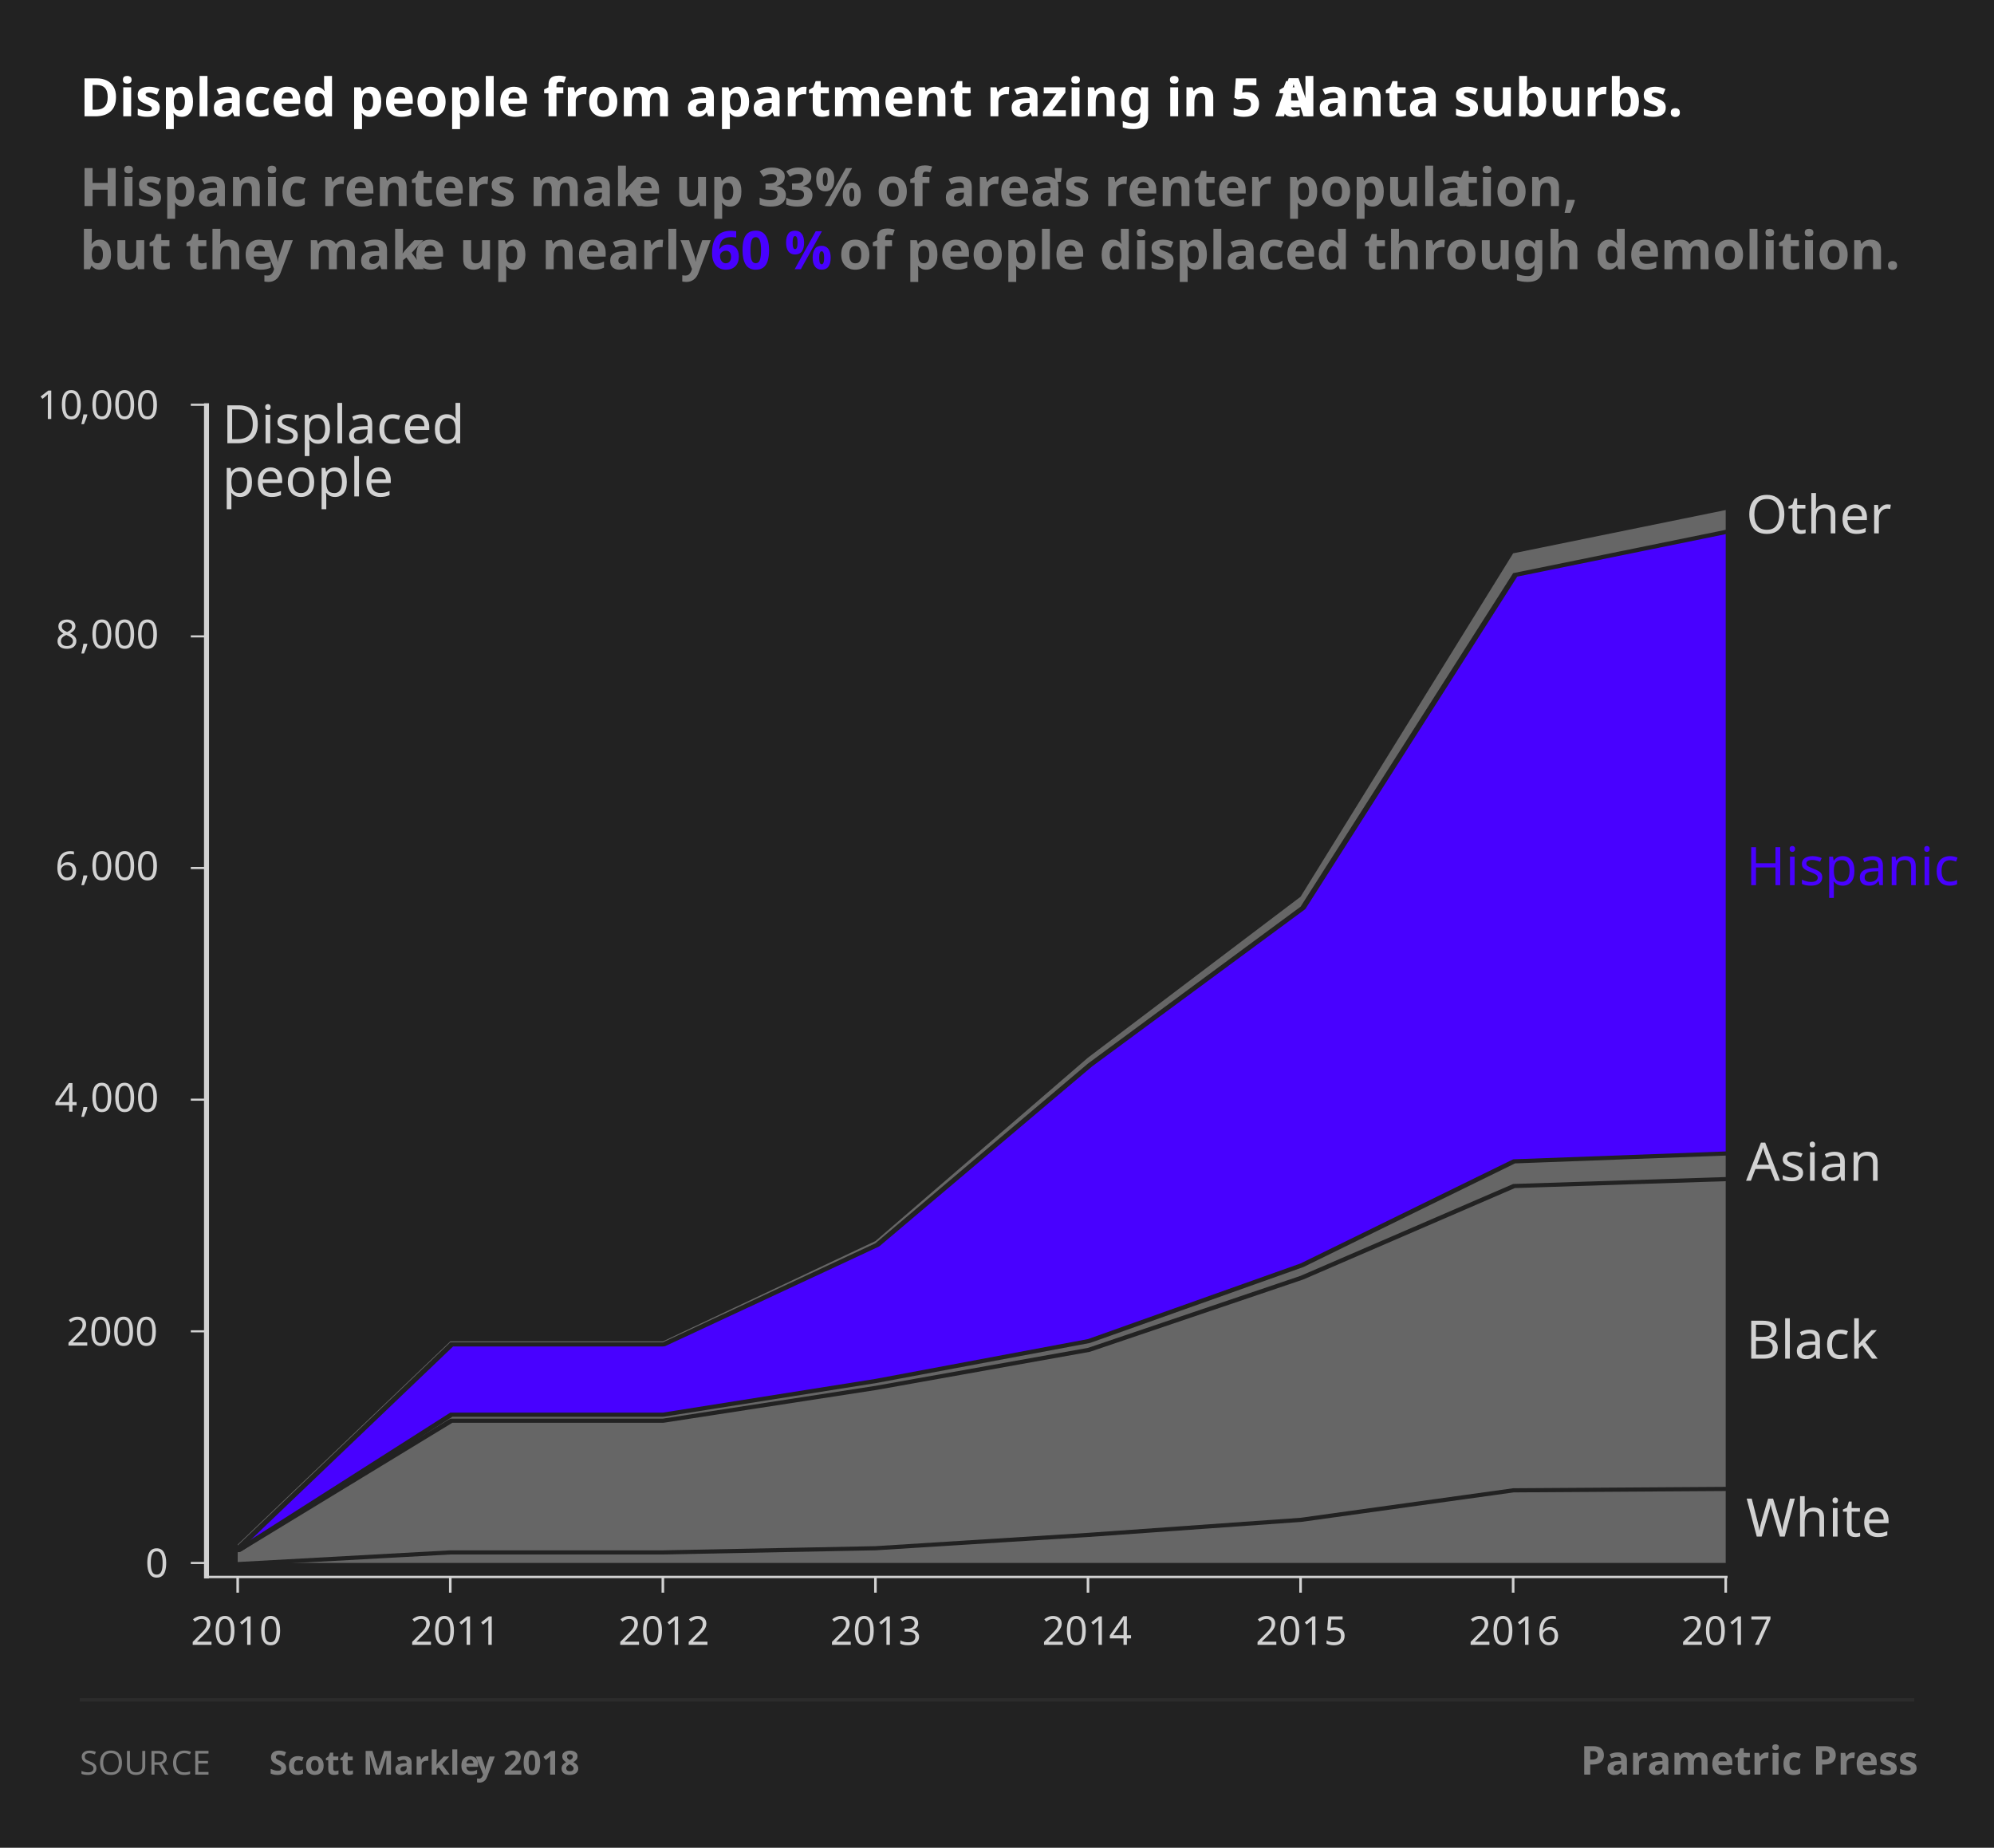
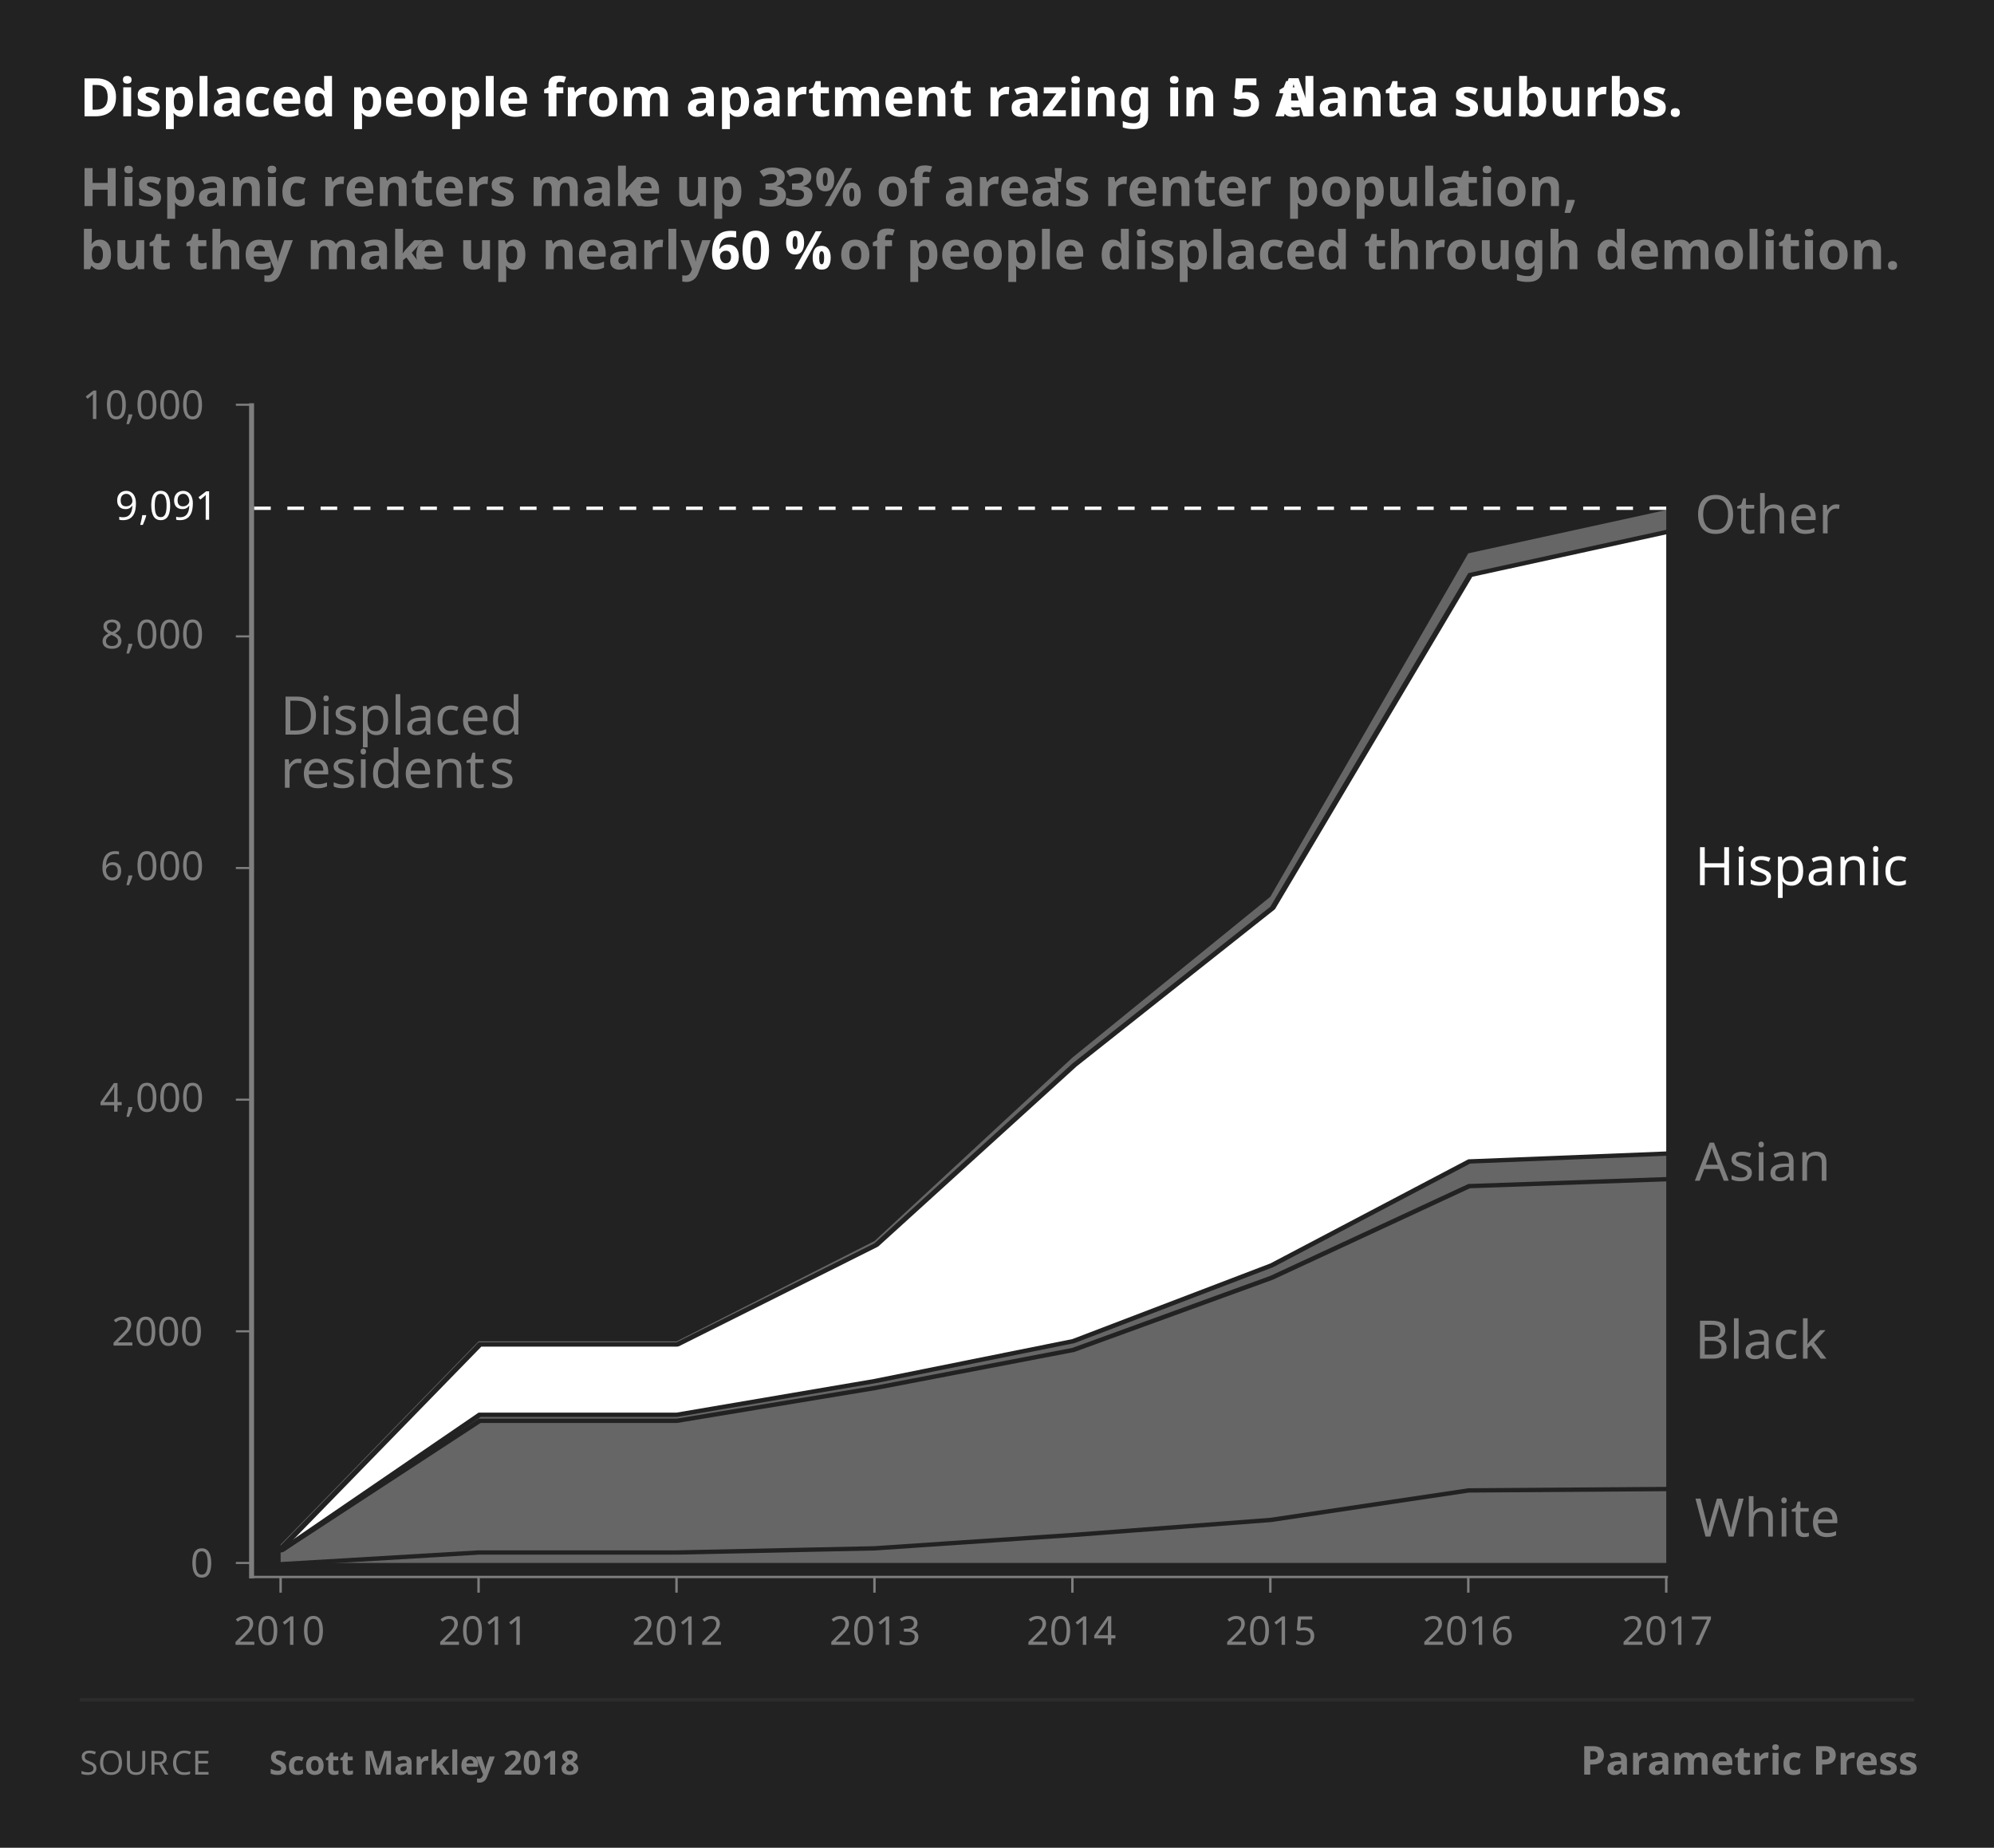
<svg xmlns="http://www.w3.org/2000/svg" width="100%" height="100%" viewBox="0 0 600 556" version="1.1" xml:space="preserve" style="fill-rule:evenodd;clip-rule:evenodd;stroke-linecap:square;stroke-linejoin:round;stroke-miterlimit:1.414;">
  <g id="Social-Share-600x556">
    <rect id="Rectangle" x="0" y="0" width="600" height="556" style="fill:rgb(34,34,34);" />
    <g transform="matrix(1,0,0,1,24,35)">
      <g id="Even-big-data-system">
        <text x="0px" y="0px" style="font-family:'Graphik-Bold', 'Graphik', sans-serif;font-weight:700;font-size:16px;fill:white;">Displaced people from apartment razing in 5 A<tspan x="360.624px " y="0px ">t</tspan>lanta suburbs.</text>
      </g>
    </g>
    <g id="In-the-ImageNew-data">
      <g transform="matrix(1,0,0,1,24,62)">
        <text x="0px" y="0px" style="font-family:'Graphik-Bold', 'Graphik', sans-serif;font-weight:700;font-size:16px;fill:rgb(126,126,126);">Hispanic renters mak<tspan x="165.552px " y="0px ">e</tspan> up 3<tspan x="211.952px 222.144px " y="0px 0px ">3%</tspan> of area<tspan x="292.32px 296.176px " y="0px 0px ">'s</tspan> renter popula<tspan x="414.048px " y="0px ">t</tspan>ion,</text>
      </g>
      <g transform="matrix(1,0,0,1,24,81)">
        <text x="0px" y="0px" style="font-family:'Graphik-Bold', 'Graphik', sans-serif;font-weight:700;font-size:16px;fill:rgb(126,126,126);">but the<tspan x="55.008px " y="0px ">y</tspan> mak<tspan x="100.56px " y="0px ">e</tspan> up nearly</text>
-         <text x="189.696px" y="0px" style="font-family:'Graphik-Bold', 'Graphik', sans-serif;font-weight:700;font-size:16px;fill:rgb(72,1,255);">60<tspan x="212.032px " y="0px ">%</tspan>
+         <text x="189.696px" y="0px" style="font-family:'Graphik-Bold', 'Graphik', sans-serif;font-weight:700;font-size:16px;fill:white;">60<tspan x="212.032px " y="0px ">%</tspan>
        </text>
        <text x="228.416px" y="0px" style="font-family:'Graphik-Bold', 'Graphik', sans-serif;font-weight:700;font-size:16px;fill:rgb(126,126,126);">of people displaced through demolition.</text>
      </g>
    </g>
-     <g id="_-Contributions-to-ImageNet-" transform="matrix(1,0,0,1,66.868,133.383)">
-       <text x="0px" y="0px" style="font-family:'Graphik-Medium', 'Graphik', sans-serif;font-weight:500;font-size:16px;fill:rgb(210,210,210);">Displaced</text>
-       <text x="0px" y="16px" style="font-family:'Graphik-Medium', 'Graphik', sans-serif;font-weight:500;font-size:16px;fill:rgb(210,210,210);">people</text>
+     <g id="_-Contributions-to-ImageNet-" transform="matrix(1,0,0,1,84.3702,221.04)">
+       <text x="0px" y="0px" style="font-family:'Graphik-Medium', 'Graphik', sans-serif;font-weight:500;font-size:16px;fill:rgb(126,126,126);">Displaced</text>
+       <text x="0px" y="16px" style="font-family:'Graphik-Medium', 'Graphik', sans-serif;font-weight:500;font-size:16px;fill:rgb(126,126,126);">r<tspan x="6.192px " y="16px ">e</tspan>sident<tspan x="62.912px " y="16px ">s</tspan>
+       </text>
    </g>
    <g transform="matrix(1,0,0,1,24,534)">
      <g id="Source">
        <text x="0px" y="0px" style="font-family:'Graphik-Regular', 'Graphik', sans-serif;font-size:10px;fill:rgb(126,126,126);">SOUR<tspan x="27.47px " y="0px ">C</tspan>E</text>
      </g>
    </g>
    <g transform="matrix(1,0,0,1,81,534)">
      <g id="Shankar-2017">
        <text x="0px" y="0px" style="font-family:'Graphik-Bold', 'Graphik', sans-serif;font-weight:700;font-size:10px;fill:rgb(126,126,126);">Scott Markle<tspan x="62.19px " y="0px ">y</tspan> 2018</text>
      </g>
    </g>
    <g transform="matrix(1,0,0,1,475.62,534)">
      <g id="Parametric-Press">
        <text x="0px" y="0px" style="font-family:'Graphik-Bold', 'Graphik', sans-serif;font-weight:700;font-size:12px;fill:rgb(126,126,126);">P<tspan x="7.584px 14.52px 19.536px " y="0px 0px 0px ">ara</tspan>metric Press</text>
      </g>
    </g>
    <rect id="Rectangle1" x="24" y="511" width="552" height="1" style="fill:rgb(44,44,44);" />
-     <g id="PolyCollection_1" transform="matrix(0.882661,0,0,0.641132,-30.3028,66.3949)">
-       <path d="M115.364,629.565L115.364,630L622.636,630L622.636,594.285L550.169,594.938L477.701,608.8L405.234,615.866L332.766,622.118L260.299,624.075L187.831,624.075L115.364,629.565Z" style="fill:none;stroke:rgb(34,34,34);stroke-width:3.89px;" />
+     <g id="PolyCollection_1" transform="matrix(0.821919,0,0,0.641132,-10.3805,66.3949)">
+       <path d="M115.364,629.565L115.364,630L622.636,630L622.636,594.285L550.169,594.938L477.701,608.8L405.234,615.866L332.766,622.118L260.299,624.075L187.831,624.075L115.364,629.565Z" style="fill:none;stroke:rgb(34,34,34);stroke-width:4.07px;" />
      <path d="M115.364,629.565L115.364,630L622.636,630L622.636,594.285L550.169,594.938L477.701,608.8L405.234,615.866L332.766,622.118L260.299,624.075L187.831,624.075L115.364,629.565Z" style="fill:rgb(102,102,102);fill-rule:nonzero;" />
    </g>
-     <g id="PolyCollection_2" transform="matrix(0.882661,0,0,0.641132,-30.3028,66.3949)">
-       <path d="M115.364,622.988L115.364,629.565L187.831,624.075L260.299,624.075L332.766,622.118L405.234,615.866L477.701,608.8L550.169,594.938L622.636,594.285L622.636,448.872L550.169,452.134L477.701,495.242L405.234,529.053L332.766,546.884L260.299,562.267L187.831,562.267L115.364,622.988Z" style="fill:none;stroke:rgb(34,34,34);stroke-width:3.89px;" />
+     <g id="PolyCollection_2" transform="matrix(0.821919,0,0,0.641132,-10.3805,66.3949)">
+       <path d="M115.364,622.988L115.364,629.565L187.831,624.075L260.299,624.075L332.766,622.118L405.234,615.866L477.701,608.8L550.169,594.938L622.636,594.285L622.636,448.872L550.169,452.134L477.701,495.242L405.234,529.053L332.766,546.884L260.299,562.267L187.831,562.267L115.364,622.988Z" style="fill:none;stroke:rgb(34,34,34);stroke-width:4.07px;" />
      <path d="M115.364,622.988L115.364,629.565L187.831,624.075L260.299,624.075L332.766,622.118L405.234,615.866L477.701,608.8L550.169,594.938L622.636,594.285L622.636,448.872L550.169,452.134L477.701,495.242L405.234,529.053L332.766,546.884L260.299,562.267L187.831,562.267L115.364,622.988Z" style="fill:rgb(102,102,102);fill-rule:nonzero;" />
    </g>
-     <g id="PolyCollection_3" transform="matrix(0.882661,0,0,0.641132,-30.3028,66.3949)">
-       <path d="M115.364,622.988L187.831,562.267L260.299,562.267L332.766,546.884L405.234,529.053L477.701,495.242L550.169,452.134L622.636,448.872L622.636,436.859L550.169,440.555L477.701,489.425L405.234,524.922L332.766,543.622L260.299,559.441L187.831,559.441L115.364,622.988Z" style="fill:none;stroke:rgb(34,34,34);stroke-width:3.89px;" />
+     <g id="PolyCollection_3" transform="matrix(0.821919,0,0,0.641132,-10.3805,66.3949)">
+       <path d="M115.364,622.988L187.831,562.267L260.299,562.267L332.766,546.884L405.234,529.053L477.701,495.242L550.169,452.134L622.636,448.872L622.636,436.859L550.169,440.555L477.701,489.425L405.234,524.922L332.766,543.622L260.299,559.441L187.831,559.441L115.364,622.988Z" style="fill:none;stroke:rgb(34,34,34);stroke-width:4.07px;" />
      <path d="M115.364,622.988L187.831,562.267L260.299,562.267L332.766,546.884L405.234,529.053L477.701,495.242L550.169,452.134L622.636,448.872L622.636,436.859L550.169,440.555L477.701,489.425L405.234,524.922L332.766,543.622L260.299,559.441L187.831,559.441L115.364,622.988Z" style="fill:rgb(102,102,102);fill-rule:nonzero;" />
    </g>
-     <g id="PolyCollection_4" transform="matrix(0.882661,0,0,0.641132,-30.3028,66.3949)">
-       <path d="M115.364,621.792L115.364,622.988L187.831,559.441L260.299,559.441L332.766,543.622L405.234,524.922L477.701,489.425L550.169,440.555L622.636,436.859L622.636,145.109L550.169,165.439L477.701,321.996L405.234,395.6L332.766,479.966L260.299,526.444L187.831,526.444L115.364,621.792Z" style="fill:none;stroke:rgb(34,34,34);stroke-width:3.89px;" />
-       <path d="M115.364,621.792L115.364,622.988L187.831,559.441L260.299,559.441L332.766,543.622L405.234,524.922L477.701,489.425L550.169,440.555L622.636,436.859L622.636,145.109L550.169,165.439L477.701,321.996L405.234,395.6L332.766,479.966L260.299,526.444L187.831,526.444L115.364,621.792Z" style="fill:rgb(72,1,255);fill-rule:nonzero;" />
+     <g id="PolyCollection_4" transform="matrix(0.821919,0,0,0.641132,-10.3805,66.3949)">
+       <path d="M115.364,621.792L115.364,622.988L187.831,559.441L260.299,559.441L332.766,543.622L405.234,524.922L477.701,489.425L550.169,440.555L622.636,436.859L622.636,145.109L550.169,165.439L477.701,321.996L405.234,395.6L332.766,479.966L260.299,526.444L187.831,526.444L115.364,621.792Z" style="fill:none;stroke:rgb(34,34,34);stroke-width:4.07px;" />
+       <path d="M115.364,621.792L115.364,622.988L187.831,559.441L260.299,559.441L332.766,543.622L405.234,524.922L477.701,489.425L550.169,440.555L622.636,436.859L622.636,145.109L550.169,165.439L477.701,321.996L405.234,395.6L332.766,479.966L260.299,526.444L187.831,526.444L115.364,621.792Z" style="fill:white;fill-rule:nonzero;" />
    </g>
-     <g id="PolyCollection_5" transform="matrix(0.882661,0,0,0.641132,-30.3028,66.3949)">
-       <path d="M115.364,621.357L115.364,621.792L187.831,526.444L260.299,526.444L332.766,479.966L405.234,395.6L477.701,321.996L550.169,165.439L622.636,145.109L622.636,135.813L550.169,156.144L477.701,317.321L405.234,392.827L332.766,478.934L260.299,526.009L187.831,526.009L115.364,621.357Z" style="fill:none;stroke:rgb(34,34,34);stroke-width:3.89px;" />
+     <g id="PolyCollection_5" transform="matrix(0.821919,0,0,0.641132,-10.3805,66.3949)">
+       <path d="M115.364,621.357L115.364,621.792L187.831,526.444L260.299,526.444L332.766,479.966L405.234,395.6L477.701,321.996L550.169,165.439L622.636,145.109L622.636,135.813L550.169,156.144L477.701,317.321L405.234,392.827L332.766,478.934L260.299,526.009L187.831,526.009L115.364,621.357Z" style="fill:none;stroke:rgb(34,34,34);stroke-width:4.07px;" />
      <path d="M115.364,621.357L115.364,621.792L187.831,526.444L260.299,526.444L332.766,479.966L405.234,395.6L477.701,321.996L550.169,165.439L622.636,145.109L622.636,135.813L550.169,156.144L477.701,317.321L405.234,392.827L332.766,478.934L260.299,526.009L187.831,526.009L115.364,621.357Z" style="fill:rgb(102,102,102);fill-rule:nonzero;" />
    </g>
-     <g id="mb17555e5b4" transform="matrix(0.882661,0,0,1.35036,71.5242,474.524)">
-       <path d="M0,0L0,3.5" style="fill:none;stroke:rgb(210,210,210);stroke-width:0.88px;stroke-linecap:butt;stroke-linejoin:miter;stroke-miterlimit:4;" />
+     <g id="mb17555e5b4" transform="matrix(0.821919,0,0,1.35036,84.439,474.524)">
+       <path d="M0,0L0,3.5" style="fill:none;stroke:rgb(126,126,126);stroke-width:0.88px;stroke-linecap:butt;stroke-linejoin:miter;stroke-miterlimit:4;" />
    </g>
-     <g id="mb17555e5b41" transform="matrix(0.882661,0,0,1.35036,135.488,474.524)">
-       <path d="M0,0L0,3.5" style="fill:none;stroke:rgb(210,210,210);stroke-width:0.88px;stroke-linecap:butt;stroke-linejoin:miter;stroke-miterlimit:4;" />
+     <g id="mb17555e5b41" transform="matrix(0.821919,0,0,1.35036,144.001,474.524)">
+       <path d="M0,0L0,3.5" style="fill:none;stroke:rgb(126,126,126);stroke-width:0.88px;stroke-linecap:butt;stroke-linejoin:miter;stroke-miterlimit:4;" />
    </g>
-     <g id="mb17555e5b42" transform="matrix(0.882661,0,0,1.35036,199.453,474.524)">
-       <path d="M0,0L0,3.5" style="fill:none;stroke:rgb(210,210,210);stroke-width:0.88px;stroke-linecap:butt;stroke-linejoin:miter;stroke-miterlimit:4;" />
+     <g id="mb17555e5b42" transform="matrix(0.821919,0,0,1.35036,203.564,474.524)">
+       <path d="M0,0L0,3.5" style="fill:none;stroke:rgb(126,126,126);stroke-width:0.88px;stroke-linecap:butt;stroke-linejoin:miter;stroke-miterlimit:4;" />
    </g>
-     <g id="mb17555e5b43" transform="matrix(0.882661,0,0,1.35036,263.417,474.524)">
-       <path d="M0,0L0,3.5" style="fill:none;stroke:rgb(210,210,210);stroke-width:0.88px;stroke-linecap:butt;stroke-linejoin:miter;stroke-miterlimit:4;" />
+     <g id="mb17555e5b43" transform="matrix(0.821919,0,0,1.35036,263.126,474.524)">
+       <path d="M0,0L0,3.5" style="fill:none;stroke:rgb(126,126,126);stroke-width:0.88px;stroke-linecap:butt;stroke-linejoin:miter;stroke-miterlimit:4;" />
    </g>
-     <g id="mb17555e5b44" transform="matrix(0.882661,0,0,1.35036,327.381,474.524)">
-       <path d="M0,0L0,3.5" style="fill:none;stroke:rgb(210,210,210);stroke-width:0.88px;stroke-linecap:butt;stroke-linejoin:miter;stroke-miterlimit:4;" />
+     <g id="mb17555e5b44" transform="matrix(0.821919,0,0,1.35036,322.689,474.524)">
+       <path d="M0,0L0,3.5" style="fill:none;stroke:rgb(126,126,126);stroke-width:0.88px;stroke-linecap:butt;stroke-linejoin:miter;stroke-miterlimit:4;" />
    </g>
-     <g id="mb17555e5b45" transform="matrix(0.882661,0,0,1.35036,391.346,474.524)">
-       <path d="M0,0L0,3.5" style="fill:none;stroke:rgb(210,210,210);stroke-width:0.88px;stroke-linecap:butt;stroke-linejoin:miter;stroke-miterlimit:4;" />
+     <g id="mb17555e5b45" transform="matrix(0.821919,0,0,1.35036,382.251,474.524)">
+       <path d="M0,0L0,3.5" style="fill:none;stroke:rgb(126,126,126);stroke-width:0.88px;stroke-linecap:butt;stroke-linejoin:miter;stroke-miterlimit:4;" />
    </g>
-     <g id="mb17555e5b46" transform="matrix(0.882661,0,0,1.35036,455.31,474.524)">
-       <path d="M0,0L0,3.5" style="fill:none;stroke:rgb(210,210,210);stroke-width:0.88px;stroke-linecap:butt;stroke-linejoin:miter;stroke-miterlimit:4;" />
+     <g id="mb17555e5b46" transform="matrix(0.821919,0,0,1.35036,441.814,474.524)">
+       <path d="M0,0L0,3.5" style="fill:none;stroke:rgb(126,126,126);stroke-width:0.88px;stroke-linecap:butt;stroke-linejoin:miter;stroke-miterlimit:4;" />
    </g>
-     <g id="mb17555e5b47" transform="matrix(0.882661,0,0,1.35036,519.274,474.524)">
-       <path d="M0,0L0,3.5" style="fill:none;stroke:rgb(210,210,210);stroke-width:0.88px;stroke-linecap:butt;stroke-linejoin:miter;stroke-miterlimit:4;" />
+     <g id="mb17555e5b47" transform="matrix(0.821919,0,0,1.35036,501.376,474.524)">
+       <path d="M0,0L0,3.5" style="fill:none;stroke:rgb(126,126,126);stroke-width:0.88px;stroke-linecap:butt;stroke-linejoin:miter;stroke-miterlimit:4;" />
    </g>
-     <g id="patch_5" transform="matrix(0.819242,0,0,0.518806,-11.5951,147.676)">
-       <path d="M90,630L648,630" style="fill:none;stroke:rgb(210,210,210);stroke-width:1.38px;stroke-linejoin:miter;stroke-miterlimit:4;" />
+     <g id="patch_5" transform="matrix(0.762865,0,0,0.518806,7.03973,147.676)">
+       <path d="M90,630L648,630" style="fill:none;stroke:rgb(126,126,126);stroke-width:1.38px;stroke-linejoin:miter;stroke-miterlimit:4;" />
    </g>
-     <g id="patch_3" transform="matrix(1.08648,0,0,0.648888,-35.6469,65.7248)">
-       <path d="M90,630L90,86.4" style="fill:none;stroke:rgb(210,210,210);stroke-width:1.38px;stroke-linejoin:miter;stroke-miterlimit:4;" />
+     <g id="patch_3" transform="matrix(1.08648,0,0,0.648888,-22.0861,65.7248)">
+       <path d="M90,630L90,86.4" style="fill:none;stroke:rgb(126,126,126);stroke-width:1.38px;stroke-linejoin:miter;stroke-miterlimit:4;" />
    </g>
-     <g id="m796b829b77" transform="matrix(1.35036,0,0,0.641132,62.1367,470.308)">
-       <path d="M0,0L-3.5,0" style="fill:none;stroke:rgb(210,210,210);stroke-width:0.98px;stroke-linecap:butt;stroke-linejoin:miter;stroke-miterlimit:4;" />
+     <g id="m796b829b77" transform="matrix(1.35036,0,0,0.641132,75.6975,470.308)">
+       <path d="M0,0L-3.5,0" style="fill:none;stroke:rgb(126,126,126);stroke-width:0.98px;stroke-linecap:butt;stroke-linejoin:miter;stroke-miterlimit:4;" />
    </g>
-     <g id="m796b829b771" transform="matrix(1.35036,0,0,0.641132,62.1367,400.604)">
-       <path d="M0,0L-3.5,0" style="fill:none;stroke:rgb(210,210,210);stroke-width:0.98px;stroke-linecap:butt;stroke-linejoin:miter;stroke-miterlimit:4;" />
+     <g id="m796b829b771" transform="matrix(1.35036,0,0,0.641132,75.6975,400.604)">
+       <path d="M0,0L-3.5,0" style="fill:none;stroke:rgb(126,126,126);stroke-width:0.98px;stroke-linecap:butt;stroke-linejoin:miter;stroke-miterlimit:4;" />
    </g>
-     <g id="m796b829b772" transform="matrix(1.35036,0,0,0.641132,62.1367,330.9)">
-       <path d="M0,0L-3.5,0" style="fill:none;stroke:rgb(210,210,210);stroke-width:0.98px;stroke-linecap:butt;stroke-linejoin:miter;stroke-miterlimit:4;" />
+     <g id="m796b829b772" transform="matrix(1.35036,0,0,0.641132,75.6975,330.9)">
+       <path d="M0,0L-3.5,0" style="fill:none;stroke:rgb(126,126,126);stroke-width:0.98px;stroke-linecap:butt;stroke-linejoin:miter;stroke-miterlimit:4;" />
    </g>
-     <g id="m796b829b773" transform="matrix(1.35036,0,0,0.641132,62.1367,261.196)">
-       <path d="M0,0L-3.5,0" style="fill:none;stroke:rgb(210,210,210);stroke-width:0.98px;stroke-linecap:butt;stroke-linejoin:miter;stroke-miterlimit:4;" />
+     <g id="m796b829b773" transform="matrix(1.35036,0,0,0.641132,75.6975,261.196)">
+       <path d="M0,0L-3.5,0" style="fill:none;stroke:rgb(126,126,126);stroke-width:0.98px;stroke-linecap:butt;stroke-linejoin:miter;stroke-miterlimit:4;" />
    </g>
-     <g id="m796b829b774" transform="matrix(1.35036,0,0,0.641132,62.1367,191.493)">
-       <path d="M0,0L-3.5,0" style="fill:none;stroke:rgb(210,210,210);stroke-width:0.98px;stroke-linecap:butt;stroke-linejoin:miter;stroke-miterlimit:4;" />
+     <g id="m796b829b774" transform="matrix(1.35036,0,0,0.641132,75.6975,191.493)">
+       <path d="M0,0L-3.5,0" style="fill:none;stroke:rgb(126,126,126);stroke-width:0.98px;stroke-linecap:butt;stroke-linejoin:miter;stroke-miterlimit:4;" />
    </g>
-     <g id="m796b829b775" transform="matrix(1.35036,0,0,0.641132,62.1367,121.789)">
-       <path d="M0,0L-3.5,0" style="fill:none;stroke:rgb(210,210,210);stroke-width:0.98px;stroke-linecap:butt;stroke-linejoin:miter;stroke-miterlimit:4;" />
+     <g id="m796b829b775" transform="matrix(1.35036,0,0,0.641132,75.6975,121.789)">
+       <path d="M0,0L-3.5,0" style="fill:none;stroke:rgb(126,126,126);stroke-width:0.98px;stroke-linecap:butt;stroke-linejoin:miter;stroke-miterlimit:4;" />
    </g>
-     <g transform="matrix(1,0,0,1,175.341,55.7347)">
-       <text x="330.523px" y="439.209px" style="font-family:'Graphik-Medium', 'Graphik', sans-serif;font-weight:500;font-size:12px;fill:rgb(210,210,210);">2017</text>
+     <g transform="matrix(1,0,0,1,157.431,55.7347)">
+       <text x="330.523px" y="439.209px" style="font-family:'Graphik-Medium', 'Graphik', sans-serif;font-weight:500;font-size:12px;fill:rgb(126,126,126);">2017</text>
    </g>
-     <g transform="matrix(1,0,0,1,111.422,55.7347)">
-       <text x="330.511px" y="439.209px" style="font-family:'Graphik-Medium', 'Graphik', sans-serif;font-weight:500;font-size:12px;fill:rgb(210,210,210);">2016</text>
+     <g transform="matrix(1,0,0,1,97.4848,55.7347)">
+       <text x="330.511px" y="439.209px" style="font-family:'Graphik-Medium', 'Graphik', sans-serif;font-weight:500;font-size:12px;fill:rgb(126,126,126);">2016</text>
    </g>
-     <g transform="matrix(1,0,0,1,47.0828,55.7347)">
-       <text x="330.733px" y="439.209px" style="font-family:'Graphik-Medium', 'Graphik', sans-serif;font-weight:500;font-size:12px;fill:rgb(210,210,210);">2015</text>
+     <g transform="matrix(1,0,0,1,37.9464,55.7347)">
+       <text x="330.733px" y="439.209px" style="font-family:'Graphik-Medium', 'Graphik', sans-serif;font-weight:500;font-size:12px;fill:rgb(126,126,126);">2015</text>
    </g>
-     <g transform="matrix(1,0,0,1,-17.0315,55.7347)">
-       <text x="330.601px" y="439.209px" style="font-family:'Graphik-Medium', 'Graphik', sans-serif;font-weight:500;font-size:12px;fill:rgb(210,210,210);">201<tspan x="350.737px " y="439.209px ">4</tspan>
+     <g transform="matrix(1,0,0,1,-21.73,55.7347)">
+       <text x="330.601px" y="439.209px" style="font-family:'Graphik-Medium', 'Graphik', sans-serif;font-weight:500;font-size:12px;fill:rgb(126,126,126);">201<tspan x="350.737px " y="439.209px ">4</tspan>
      </text>
    </g>
-     <g transform="matrix(1,0,0,1,-80.8517,55.7347)">
-       <text x="330.619px" y="439.209px" style="font-family:'Graphik-Medium', 'Graphik', sans-serif;font-weight:500;font-size:12px;fill:rgb(210,210,210);">2013</text>
+     <g transform="matrix(1,0,0,1,-81.0587,55.7347)">
+       <text x="330.619px" y="439.209px" style="font-family:'Graphik-Medium', 'Graphik', sans-serif;font-weight:500;font-size:12px;fill:rgb(126,126,126);">2013</text>
    </g>
-     <g transform="matrix(1,0,0,1,-144.84,55.7347)">
-       <text x="330.889px" y="439.209px" style="font-family:'Graphik-Medium', 'Graphik', sans-serif;font-weight:500;font-size:12px;fill:rgb(210,210,210);">2012</text>
+     <g transform="matrix(1,0,0,1,-140.765,55.7347)">
+       <text x="330.889px" y="439.209px" style="font-family:'Graphik-Medium', 'Graphik', sans-serif;font-weight:500;font-size:12px;fill:rgb(126,126,126);">2012</text>
    </g>
-     <g transform="matrix(1,0,0,1,-208.426,55.7347)">
-       <text x="331.873px" y="439.209px" style="font-family:'Graphik-Medium', 'Graphik', sans-serif;font-weight:500;font-size:12px;fill:rgb(210,210,210);">201<tspan x="352.129px " y="439.209px ">1</tspan>
+     <g transform="matrix(1,0,0,1,-199.991,55.7347)">
+       <text x="331.873px" y="439.209px" style="font-family:'Graphik-Medium', 'Graphik', sans-serif;font-weight:500;font-size:12px;fill:rgb(126,126,126);">201<tspan x="352.129px " y="439.209px ">1</tspan>
      </text>
    </g>
-     <g transform="matrix(1,0,0,1,-272.745,55.7347)">
-       <text x="330.151px" y="439.209px" style="font-family:'Graphik-Medium', 'Graphik', sans-serif;font-weight:500;font-size:12px;fill:rgb(210,210,210);">2010</text>
+     <g transform="matrix(1,0,0,1,-259.86,55.7347)">
+       <text x="330.151px" y="439.209px" style="font-family:'Graphik-Medium', 'Graphik', sans-serif;font-weight:500;font-size:12px;fill:rgb(126,126,126);">2010</text>
    </g>
-     <g transform="matrix(1,0,0,1,-306.236,35.3887)">
-       <text x="349.963px" y="439.209px" style="font-family:'Graphik-Medium', 'Graphik', sans-serif;font-weight:500;font-size:12px;fill:rgb(210,210,210);">0</text>
+     <g transform="matrix(1,0,0,1,-292.675,35.3887)">
+       <text x="349.963px" y="439.209px" style="font-family:'Graphik-Medium', 'Graphik', sans-serif;font-weight:500;font-size:12px;fill:rgb(126,126,126);">0</text>
    </g>
-     <g transform="matrix(1,0,0,1,-306.236,-34.3151)">
-       <text x="326.263px" y="439.209px" style="font-family:'Graphik-Medium', 'Graphik', sans-serif;font-weight:500;font-size:12px;fill:rgb(210,210,210);">2000</text>
+     <g transform="matrix(1,0,0,1,-292.675,-34.3151)">
+       <text x="326.263px" y="439.209px" style="font-family:'Graphik-Medium', 'Graphik', sans-serif;font-weight:500;font-size:12px;fill:rgb(126,126,126);">2000</text>
    </g>
-     <g transform="matrix(1,0,0,1,-306.236,-104.697)">
-       <text x="322.663px" y="439.209px" style="font-family:'Graphik-Medium', 'Graphik', sans-serif;font-weight:500;font-size:12px;fill:rgb(210,210,210);">4<tspan x="330.235px 333.139px " y="439.209px 439.209px ">,0</tspan>00</text>
+     <g transform="matrix(1,0,0,1,-292.675,-104.697)">
+       <text x="322.663px" y="439.209px" style="font-family:'Graphik-Medium', 'Graphik', sans-serif;font-weight:500;font-size:12px;fill:rgb(126,126,126);">4<tspan x="330.235px 333.139px " y="439.209px 439.209px ">,0</tspan>00</text>
    </g>
-     <g transform="matrix(1,0,0,1,-306.236,-174.401)">
-       <text x="322.843px" y="439.209px" style="font-family:'Graphik-Medium', 'Graphik', sans-serif;font-weight:500;font-size:12px;fill:rgb(210,210,210);">6<tspan x="330.235px 333.139px " y="439.209px 439.209px ">,0</tspan>00</text>
+     <g transform="matrix(1,0,0,1,-292.675,-174.401)">
+       <text x="322.843px" y="439.209px" style="font-family:'Graphik-Medium', 'Graphik', sans-serif;font-weight:500;font-size:12px;fill:rgb(126,126,126);">6<tspan x="330.235px 333.139px " y="439.209px 439.209px ">,0</tspan>00</text>
    </g>
-     <g transform="matrix(1,0,0,1,-306.236,-244.105)">
-       <text x="322.951px" y="439.209px" style="font-family:'Graphik-Medium', 'Graphik', sans-serif;font-weight:500;font-size:12px;fill:rgb(210,210,210);">8<tspan x="330.235px 333.139px " y="439.209px 439.209px ">,0</tspan>00</text>
+     <g transform="matrix(1,0,0,1,-292.675,-244.105)">
+       <text x="322.951px" y="439.209px" style="font-family:'Graphik-Medium', 'Graphik', sans-serif;font-weight:500;font-size:12px;fill:rgb(126,126,126);">8<tspan x="330.235px 333.139px " y="439.209px 439.209px ">,0</tspan>00</text>
    </g>
-     <g transform="matrix(1,0,0,1,-306.236,-313.131)">
-       <text x="317.395px" y="439.209px" style="font-family:'Graphik-Medium', 'Graphik', sans-serif;font-weight:500;font-size:12px;fill:rgb(210,210,210);">10<tspan x="330.235px 333.139px " y="439.209px 439.209px ">,0</tspan>00</text>
+     <g transform="matrix(1,0,0,1,-292.675,-282.813)">
+       <text x="327.343px" y="439.209px" style="font-family:'Graphik-Medium', 'Graphik', sans-serif;font-weight:500;font-size:12px;fill:white;">9<tspan x="334.387px 337.291px " y="439.209px 439.209px ">,0</tspan>91</text>
+     </g>
+     <g transform="matrix(1,0,0,1,-292.675,-313.131)">
+       <text x="317.395px" y="439.209px" style="font-family:'Graphik-Medium', 'Graphik', sans-serif;font-weight:500;font-size:12px;fill:rgb(126,126,126);">10<tspan x="330.235px 333.139px " y="439.209px 439.209px ">,0</tspan>00</text>
    </g>
  </g>
-   <g id="_-Contributions-to-ImageNet-1" transform="matrix(1,0,0,1,525.398,266.352)">
-     <text x="0px" y="0px" style="font-family:'Graphik-Medium', 'Graphik', sans-serif;font-weight:500;font-size:16px;fill:rgb(72,1,255);">Hispanic</text>
+   <g id="_-Contributions-to-ImageNet-1" transform="matrix(1,0,0,1,509.984,266.352)">
+     <text x="0px" y="0px" style="font-family:'Graphik-Medium', 'Graphik', sans-serif;font-weight:500;font-size:16px;fill:white;">Hispanic</text>
  </g>
-   <g id="_-Contributions-to-ImageNet-2" transform="matrix(1,0,0,1,525.398,355.29)">
-     <text x="0px" y="0px" style="font-family:'Graphik-Regular', 'Graphik', sans-serif;font-size:16px;fill:rgb(210,210,210);">Asian</text>
+   <g id="_-Contributions-to-ImageNet-2" transform="matrix(1,0,0,1,509.984,355.29)">
+     <text x="0px" y="0px" style="font-family:'Graphik-Regular', 'Graphik', sans-serif;font-size:16px;fill:rgb(126,126,126);">Asian</text>
  </g>
-   <g id="_-Contributions-to-ImageNet-3" transform="matrix(1,0,0,1,525.398,408.83)">
-     <text x="0px" y="0px" style="font-family:'Graphik-Regular', 'Graphik', sans-serif;font-size:16px;fill:rgb(210,210,210);">Black</text>
+   <g id="_-Contributions-to-ImageNet-3" transform="matrix(1,0,0,1,509.984,408.83)">
+     <text x="0px" y="0px" style="font-family:'Graphik-Regular', 'Graphik', sans-serif;font-size:16px;fill:rgb(126,126,126);">Black</text>
  </g>
-   <g id="_-Contributions-to-ImageNet-4" transform="matrix(1,0,0,1,525.398,462.371)">
-     <text x="0px" y="0px" style="font-family:'Graphik-Regular', 'Graphik', sans-serif;font-size:16px;fill:rgb(210,210,210);">White</text>
+   <g id="_-Contributions-to-ImageNet-4" transform="matrix(1,0,0,1,509.984,462.371)">
+     <text x="0px" y="0px" style="font-family:'Graphik-Regular', 'Graphik', sans-serif;font-size:16px;fill:rgb(126,126,126);">White</text>
  </g>
-   <g id="_-Contributions-to-ImageNet-5" transform="matrix(1,0,0,1,525.398,160.504)">
-     <text x="0px" y="0px" style="font-family:'Graphik-Regular', 'Graphik', sans-serif;font-size:16px;fill:rgb(210,210,210);">Other</text>
+   <g id="_-Contributions-to-ImageNet-5" transform="matrix(1,0,0,1,509.984,160.504)">
+     <text x="0px" y="0px" style="font-family:'Graphik-Regular', 'Graphik', sans-serif;font-size:16px;fill:rgb(126,126,126);">Other</text>
+   </g>
+   <g transform="matrix(0.999775,0,0,1,0.0170291,-0.535399)">
+     <path d="M501.471,153.473L75.728,153.473" style="fill:none;stroke:white;stroke-width:1px;stroke-linecap:butt;stroke-miterlimit:1.5;stroke-dasharray:5,5,0,0;" />
  </g>
</svg>
